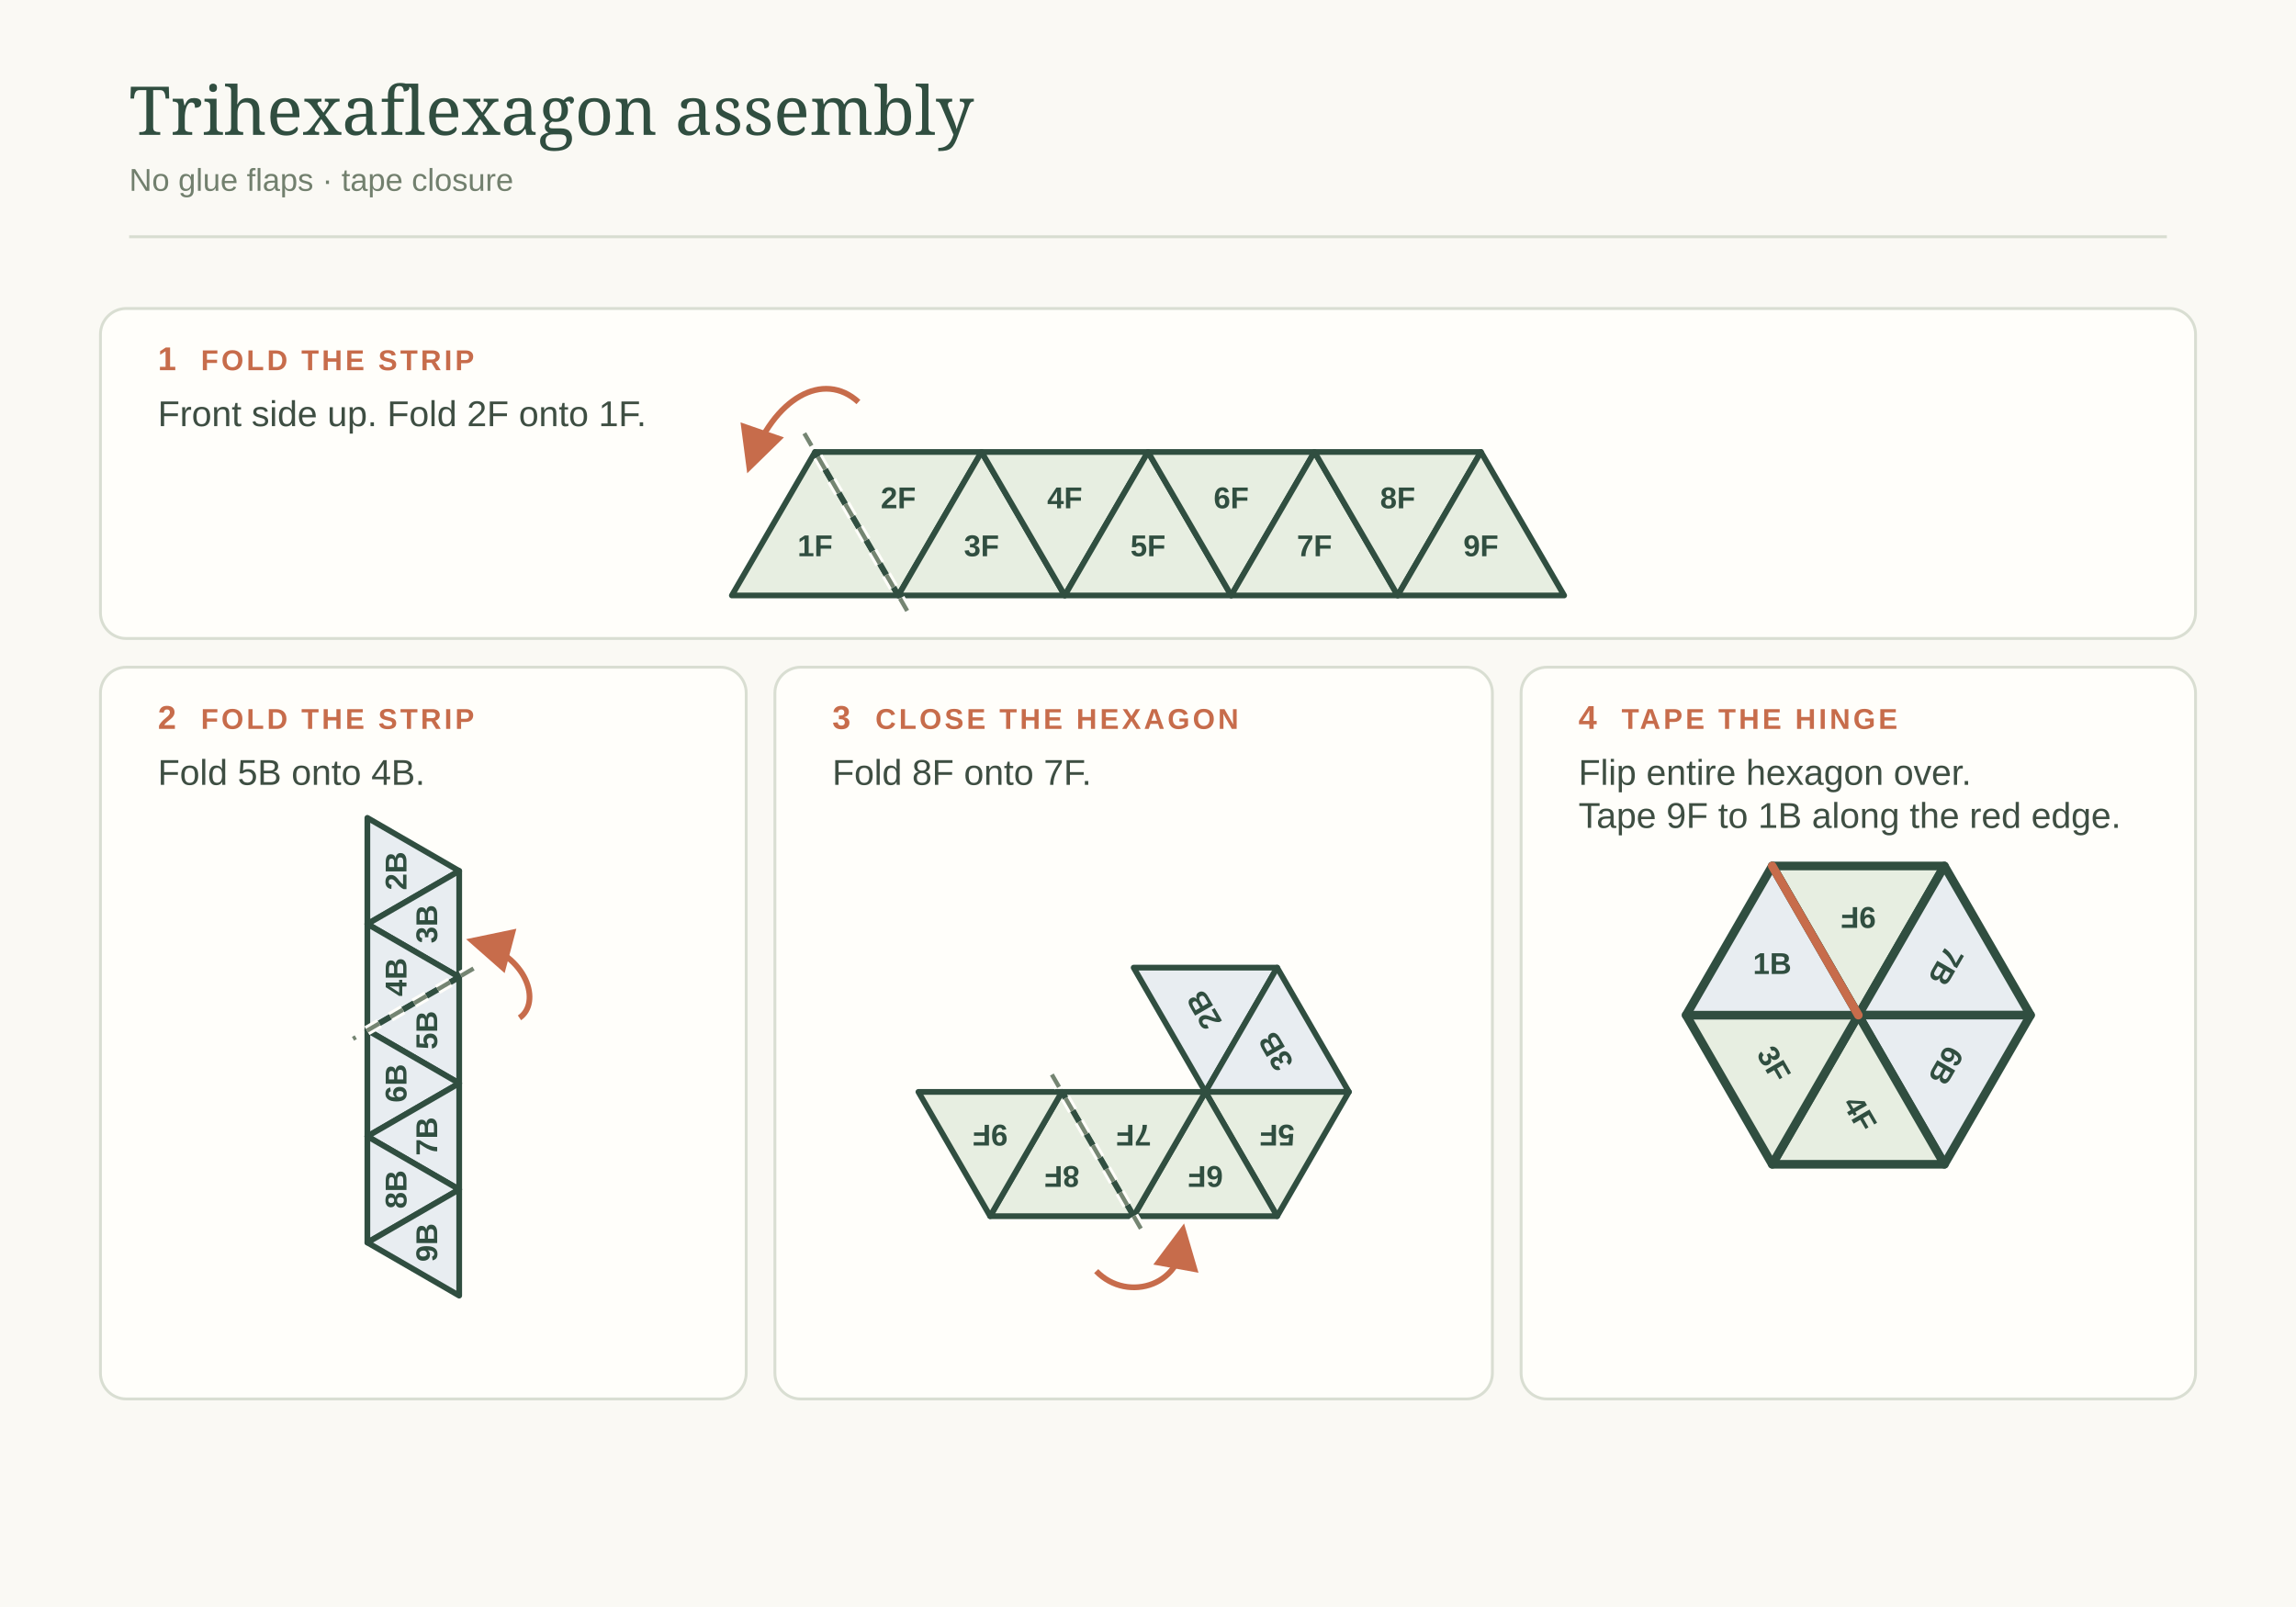
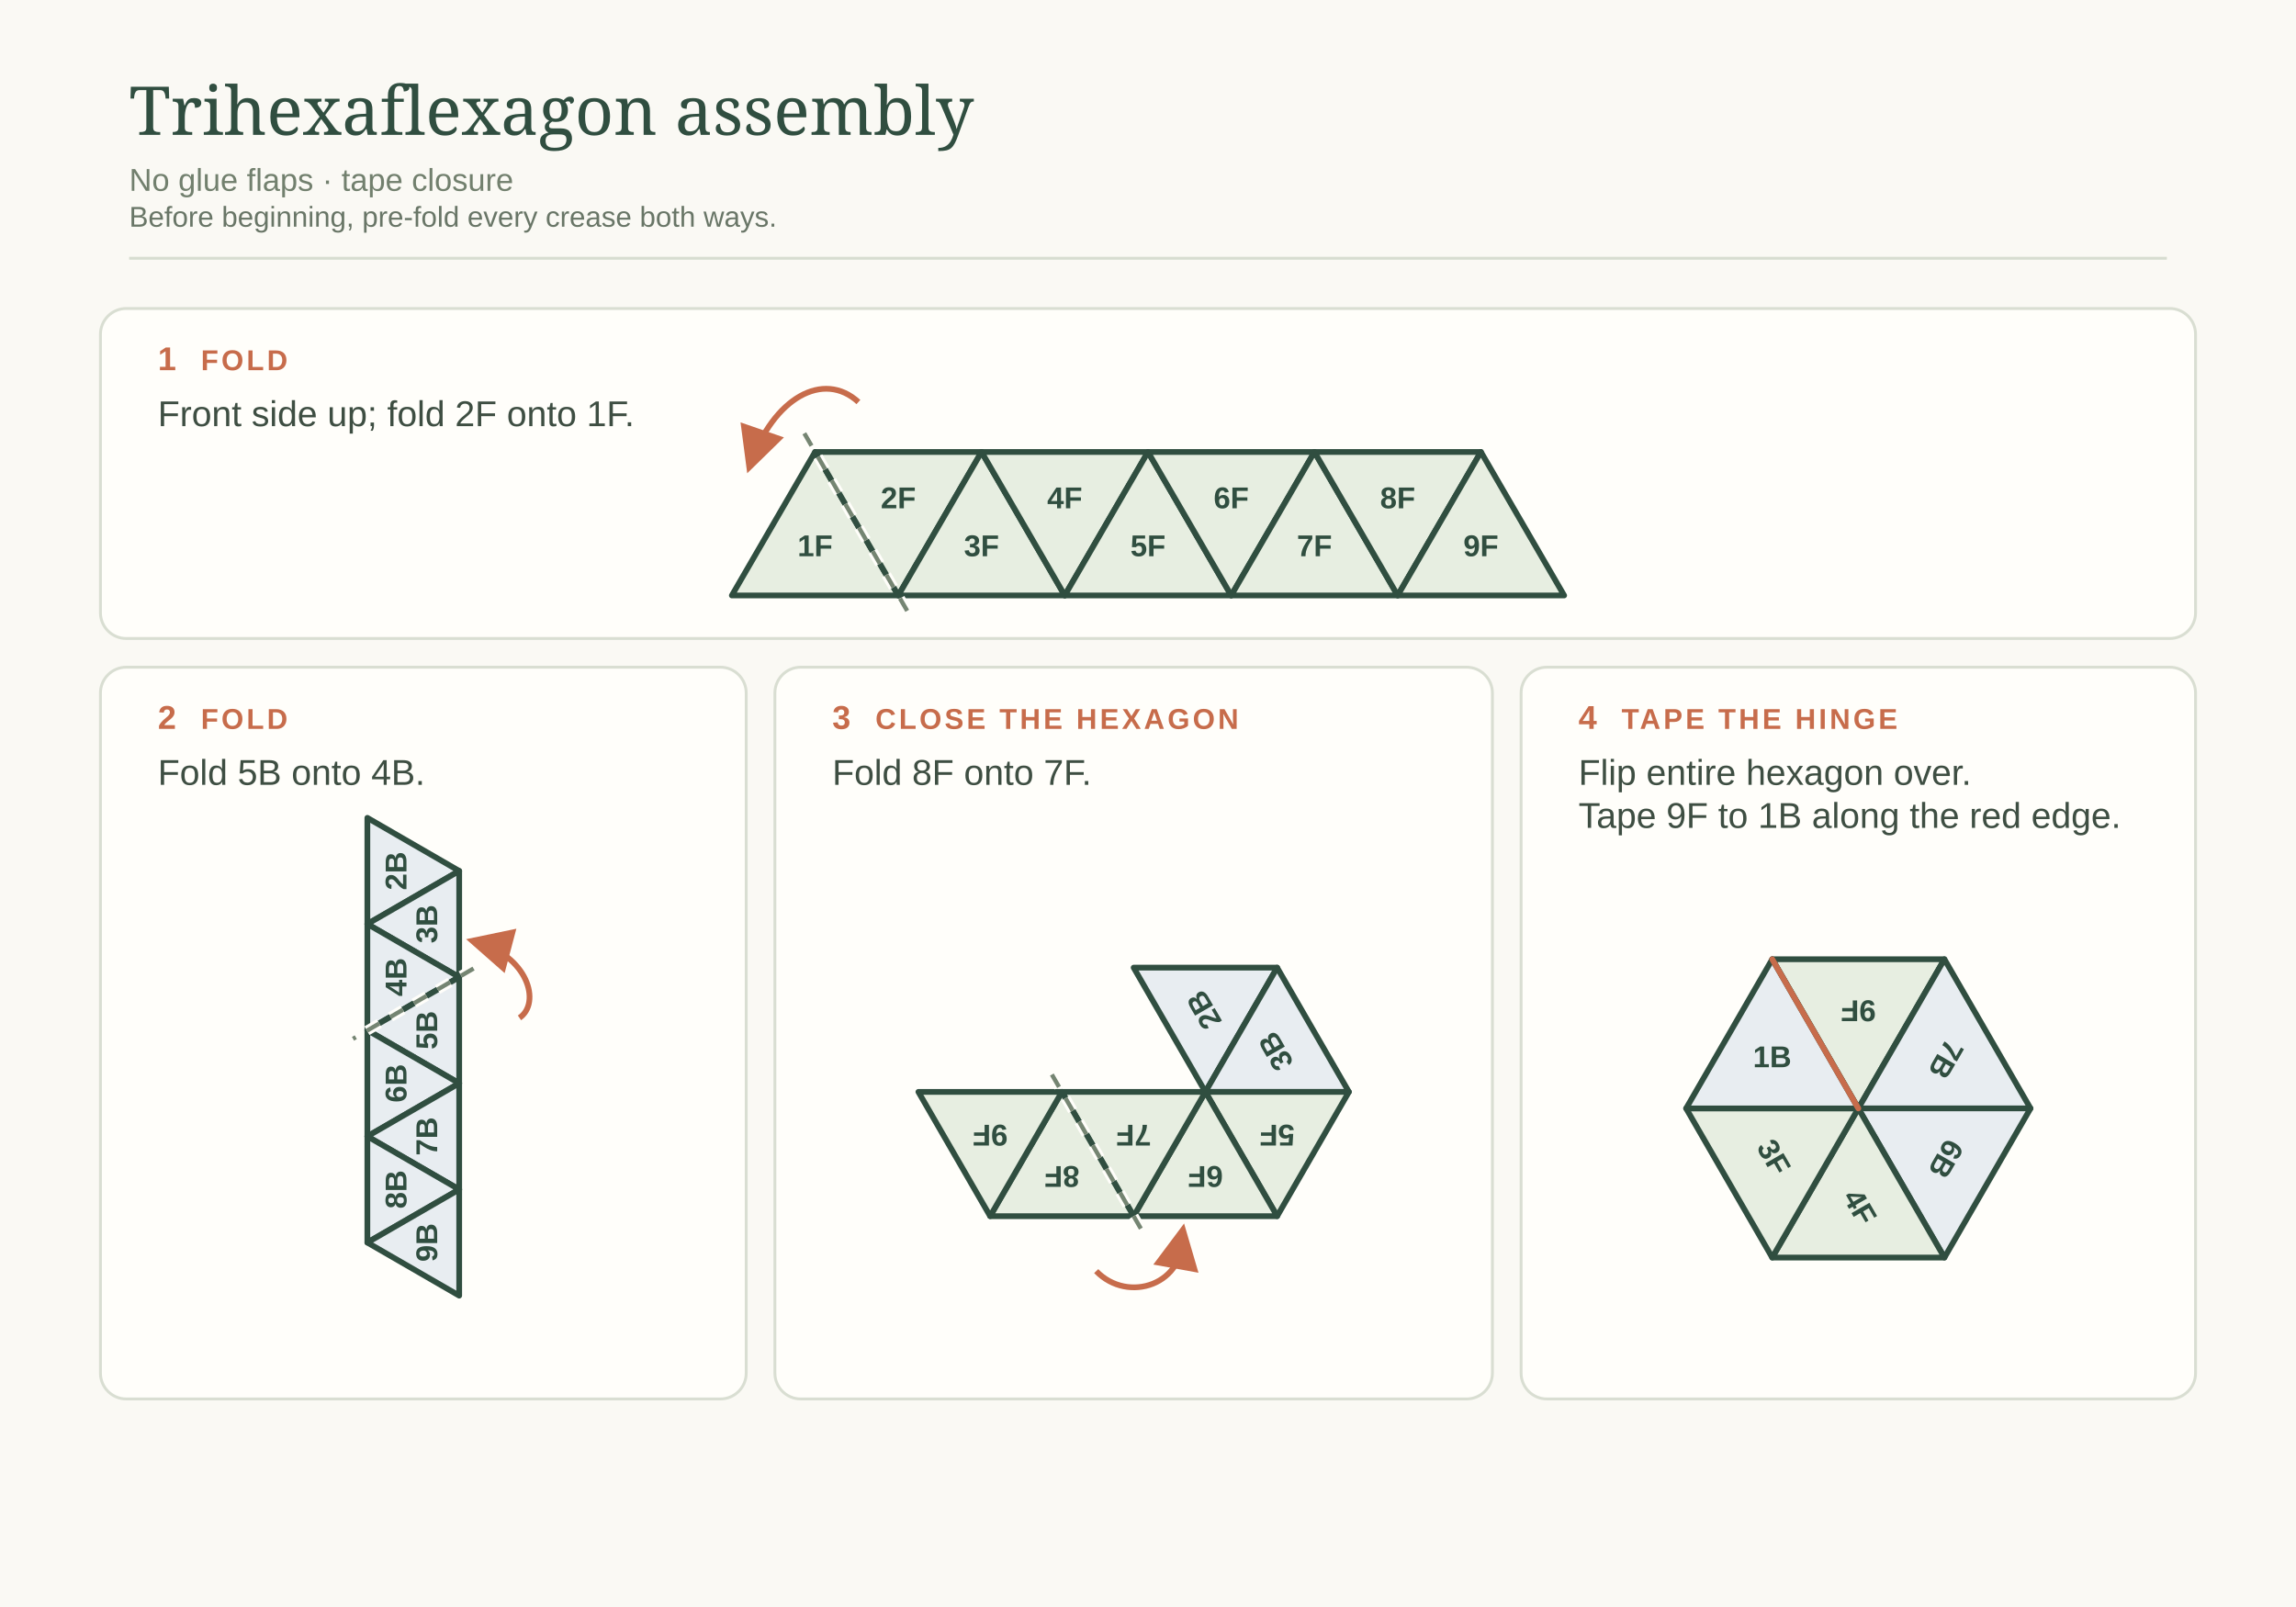
<svg xmlns="http://www.w3.org/2000/svg" width="1600" height="1120" viewBox="0 0 1600 1120">
  <style>
-     .paper{fill:#faf9f4}.panel{fill:#fffefa;stroke:#d9ded2;stroke-width:2}.leaf{fill:#e7eee1;stroke:#304e40;stroke-width:4;stroke-linejoin:round}.back{fill:#e8edf1}.creaseUnder{stroke:#fffefa;stroke-width:7;stroke-dasharray:10 9;fill:none}.crease{stroke:#758572;stroke-width:3;stroke-dasharray:10 9;fill:none}.arrow{stroke:#c76c4b;stroke-width:4;fill:none;marker-end:url(#arrow)}.tapeEdge{stroke:#c76c4b;stroke-width:4;stroke-linecap:round}.heading{font:500 47px Georgia,serif;fill:#304e40}.sub{font:22px Arial,sans-serif;fill:#72806e}.stepNumber{font:600 23px Arial,sans-serif;fill:#c76c4b}.step{font:600 20px Arial,sans-serif;letter-spacing:2px;fill:#c76c4b}.caption{font:25px Arial,sans-serif;fill:#3e4e42}.small{font:20px Arial,sans-serif;fill:#697667}.label{font:600 21px Arial,sans-serif;fill:#304e40;dominant-baseline:middle}
+     .paper{fill:#faf9f4}.panel{fill:#fffefa;stroke:#d9ded2;stroke-width:2}.leaf{fill:#e7eee1;stroke:#304e40;stroke-width:4;stroke-linejoin:round;vector-effect:non-scaling-stroke}.back{fill:#e8edf1}.creaseUnder{stroke:#fffefa;stroke-width:7;stroke-dasharray:10 9;fill:none}.crease{stroke:#758572;stroke-width:3;stroke-dasharray:10 9;fill:none}.arrow{stroke:#c76c4b;stroke-width:4;fill:none;marker-end:url(#arrow)}.tapeEdge{stroke:#c76c4b;stroke-width:4;stroke-linecap:round;vector-effect:non-scaling-stroke}.heading{font:500 47px Georgia,serif;fill:#304e40}.sub{font:22px Arial,sans-serif;fill:#72806e}.stepNumber{font:600 23px Arial,sans-serif;fill:#c76c4b}.step{font:600 20px Arial,sans-serif;letter-spacing:2px;fill:#c76c4b}.caption{font:25px Arial,sans-serif;fill:#3e4e42}.small{font:20px Arial,sans-serif;fill:#697667}.label{font:600 21px Arial,sans-serif;fill:#304e40;dominant-baseline:middle}
  </style>
  <defs>
    <marker id="arrow" viewBox="0 0 10 10" refX="8" refY="5" markerWidth="8" markerHeight="8" orient="auto-start-reverse">
      <path d="M0 0L10 5L0 10Z" fill="#c76c4b" />
    </marker>
    <marker id="arrowStep3" viewBox="0 0 10 10" refX="8" refY="5" markerWidth="8" markerHeight="8" orient="auto-start-reverse" overflow="visible">
      <path d="M0 0L10 5L0 10Z" fill="#c76c4b" transform="rotate(15 8 5)" />
    </marker>
  </defs>
  <rect class="paper" width="1600" height="1120" />
  <text x="90" y="94" class="heading">Trihexaflexagon assembly</text>
  <text x="90" y="133" class="sub">No glue flaps · tape closure</text>
-   <line x1="90" y1="165" x2="1510" y2="165" stroke="#d7ddd0" stroke-width="2" />
+   <text x="90" y="158" class="small">Before beginning, pre-fold every crease both ways.</text>
+   <line x1="90" y1="180" x2="1510" y2="180" stroke="#d7ddd0" stroke-width="2" />
  <g transform="translate(70 215)">
    <rect class="panel" width="1460" height="230" rx="18" />
    <text class="stepNumber" x="40" y="43">1</text>
-     <text class="step" x="70" y="43">FOLD THE STRIP</text>
-     <text class="caption" x="40" y="82">Front side up. Fold 2F onto 1F.</text>
+     <text class="step" x="70" y="43">FOLD</text>
+     <text class="caption" x="40" y="82">Front side up; fold 2F onto 1F.</text>
    <g transform="translate(440 100)">
      <polygon class="leaf" points="0,100 58,0 116,100" />
      <text class="label" x="58" y="66.7" text-anchor="middle">1F</text>
      <polygon class="leaf" points="58,0 116,100 174,0" />
      <text class="label" x="116" y="33.3" text-anchor="middle">2F</text>
      <polygon class="leaf" points="116,100 174,0 232,100" />
      <text class="label" x="174" y="66.7" text-anchor="middle">3F</text>
      <polygon class="leaf" points="174,0 232,100 290,0" />
      <text class="label" x="232" y="33.3" text-anchor="middle">4F</text>
      <polygon class="leaf" points="232,100 290,0 348,100" />
      <text class="label" x="290" y="66.7" text-anchor="middle">5F</text>
      <polygon class="leaf" points="290,0 348,100 406,0" />
      <text class="label" x="348" y="33.3" text-anchor="middle">6F</text>
      <polygon class="leaf" points="348,100 406,0 464,100" />
      <text class="label" x="406" y="66.7" text-anchor="middle">7F</text>
      <polygon class="leaf" points="406,0 464,100 522,0" />
      <text class="label" x="464" y="33.3" text-anchor="middle">8F</text>
      <polygon class="leaf" points="464,100 522,0 580,100" />
      <text class="label" x="522" y="66.7" text-anchor="middle">9F</text>
      <path class="creaseUnder" d="M50.5 -13L123.5 113" />
      <path class="crease" d="M50.5 -13L123.5 113" />
      <path class="arrow" d="M88.2 -34.8C64 -57 29 -38 12.8 8.8" />
    </g>
  </g>
  <g transform="translate(70 465)">
    <rect class="panel" width="450" height="510" rx="18" />
    <text class="stepNumber" x="40" y="43">2</text>
-     <text class="step" x="70" y="43">FOLD THE STRIP</text>
+     <text class="step" x="70" y="43">FOLD</text>
    <text class="caption" x="40" y="82">Fold 5B onto 4B.</text>
    <g transform="translate(250 105) rotate(90)">
      <polygon class="leaf back" points="0,64 37,0 74,64" />
      <text class="label" x="37" y="42.7" text-anchor="middle" transform="rotate(180 37 42.7)">2B</text>
      <polygon class="leaf back" points="37,0 74,64 111,0" />
      <text class="label" x="74" y="21.3" text-anchor="middle" transform="rotate(180 74 21.3)">3B</text>
      <polygon class="leaf back" points="74,64 111,0 148,64" />
      <text class="label" x="111" y="42.7" text-anchor="middle" transform="rotate(180 111 42.7)">4B</text>
      <polygon class="leaf back" points="111,0 148,64 185,0" />
      <text class="label" x="148" y="21.3" text-anchor="middle" transform="rotate(180 148 21.3)">5B</text>
      <polygon class="leaf back" points="148,64 185,0 222,64" />
      <text class="label" x="185" y="42.7" text-anchor="middle" transform="rotate(180 185 42.7)">6B</text>
      <polygon class="leaf back" points="185,0 222,64 259,0" />
      <text class="label" x="222" y="21.3" text-anchor="middle" transform="rotate(180 222 21.3)">7B</text>
      <polygon class="leaf back" points="222,64 259,0 296,64" />
      <text class="label" x="259" y="42.7" text-anchor="middle" transform="rotate(180 259 42.7)">8B</text>
      <polygon class="leaf back" points="259,0 296,64 333,0" />
      <text class="label" x="296" y="21.3" text-anchor="middle" transform="rotate(180 296 21.3)">9B</text>
      <path class="creaseUnder" d="M105 -10L154 74" />
      <path class="crease" d="M105 -10L154 74" />
      <path class="arrow" d="M139.4 -42C129 -57.2 96 -48.1 86.2 -11" />
    </g>
  </g>
  <g transform="translate(540 465)">
    <rect class="panel" width="500" height="510" rx="18" />
    <text class="stepNumber" x="40" y="43">3</text>
    <text class="step" x="70" y="43">CLOSE THE HEXAGON</text>
    <text class="caption" x="40" y="82">Fold 8F onto 7F.</text>
    <g transform="translate(50 76)">
      <polygon class="leaf back" points="250,220 200,133.4 300,133.4" />
      <text class="label" x="250" y="162.3" text-anchor="middle" transform="rotate(240 250 162.3)">2B</text>
      <polygon class="leaf back" points="250,220 300,133.4 350,220" />
      <text class="label" x="300" y="191.1" text-anchor="middle" transform="rotate(240 300 191.1)">3B</text>
      <polygon class="leaf" points="250,220 350,220 300,306.6" />
      <text class="label" x="300" y="248.9" text-anchor="middle" transform="rotate(180 300 248.9)">5F</text>
      <polygon class="leaf" points="250,220 300,306.6 200,306.6" />
      <text class="label" x="250" y="277.7" text-anchor="middle" transform="rotate(180 250 277.7)">6F</text>
      <polygon class="leaf" points="250,220 200,306.6 150,220" />
      <text class="label" x="200" y="248.9" text-anchor="middle" transform="rotate(180 200 248.9)">7F</text>
      <polygon class="leaf" points="150,220 200,306.6 100,306.6" />
      <text class="label" x="150" y="277.7" text-anchor="middle" transform="rotate(180 150 277.7)">8F</text>
      <polygon class="leaf" points="150,220 100,306.6 50,220" />
      <text class="label" x="100" y="248.9" text-anchor="middle" transform="rotate(180 100 248.9)">9F</text>
      <path class="creaseUnder" d="M143 207.9L207 318.7" />
      <path class="crease" d="M143 207.9L207 318.7" />
      <path class="arrow" d="M173.9 344.9C196.1 367.9 237 354.3 234 318" style="marker-end:url(#arrowStep3)" />
    </g>
  </g>
  <g transform="translate(1060 465)">
    <rect class="panel" width="470" height="510" rx="18" />
    <text class="stepNumber" x="40" y="43">4</text>
    <text class="step" x="70" y="43">TAPE THE HINGE</text>
    <text class="caption" x="40" y="82">Flip entire hexagon over.</text>
    <text class="caption" x="40" y="112">Tape 9F to 1B along the red edge.</text>
-     <g transform="translate(-117.5 10) scale(1.5)">
+     <g transform="translate(-117.5 75) scale(1.5)">
      <polygon class="leaf" points="235,155 195,85.7 275,85.7" />
      <text class="label" x="235" y="108.8" text-anchor="middle" transform="rotate(180 235 108.8)" style="font-size:14px">9F</text>
      <polygon class="leaf back" points="235,155 275,85.7 315,155" />
      <text class="label" x="275" y="131.9" text-anchor="middle" transform="rotate(120 275 131.9)" style="font-size:14px">7B</text>
      <polygon class="leaf back" points="235,155 315,155 275,224.3" />
      <text class="label" x="275" y="178.1" text-anchor="middle" transform="rotate(120 275 178.1)" style="font-size:14px">6B</text>
      <polygon class="leaf" points="235,155 275,224.3 195,224.3" />
      <text class="label" x="235" y="201.2" text-anchor="middle" transform="rotate(60 235 201.2)" style="font-size:14px">4F</text>
      <polygon class="leaf" points="235,155 195,224.3 155,155" />
      <text class="label" x="195" y="178.1" text-anchor="middle" transform="rotate(60 195 178.1)" style="font-size:14px">3F</text>
      <polygon class="leaf back" points="235,155 155,155 195,85.7" />
      <text class="label" x="195" y="131.9" text-anchor="middle" transform="rotate(0 195 131.9)" style="font-size:14px">1B</text>
      <line class="tapeEdge" x1="235" y1="155" x2="195" y2="85.7" />
    </g>
  </g>
</svg>
